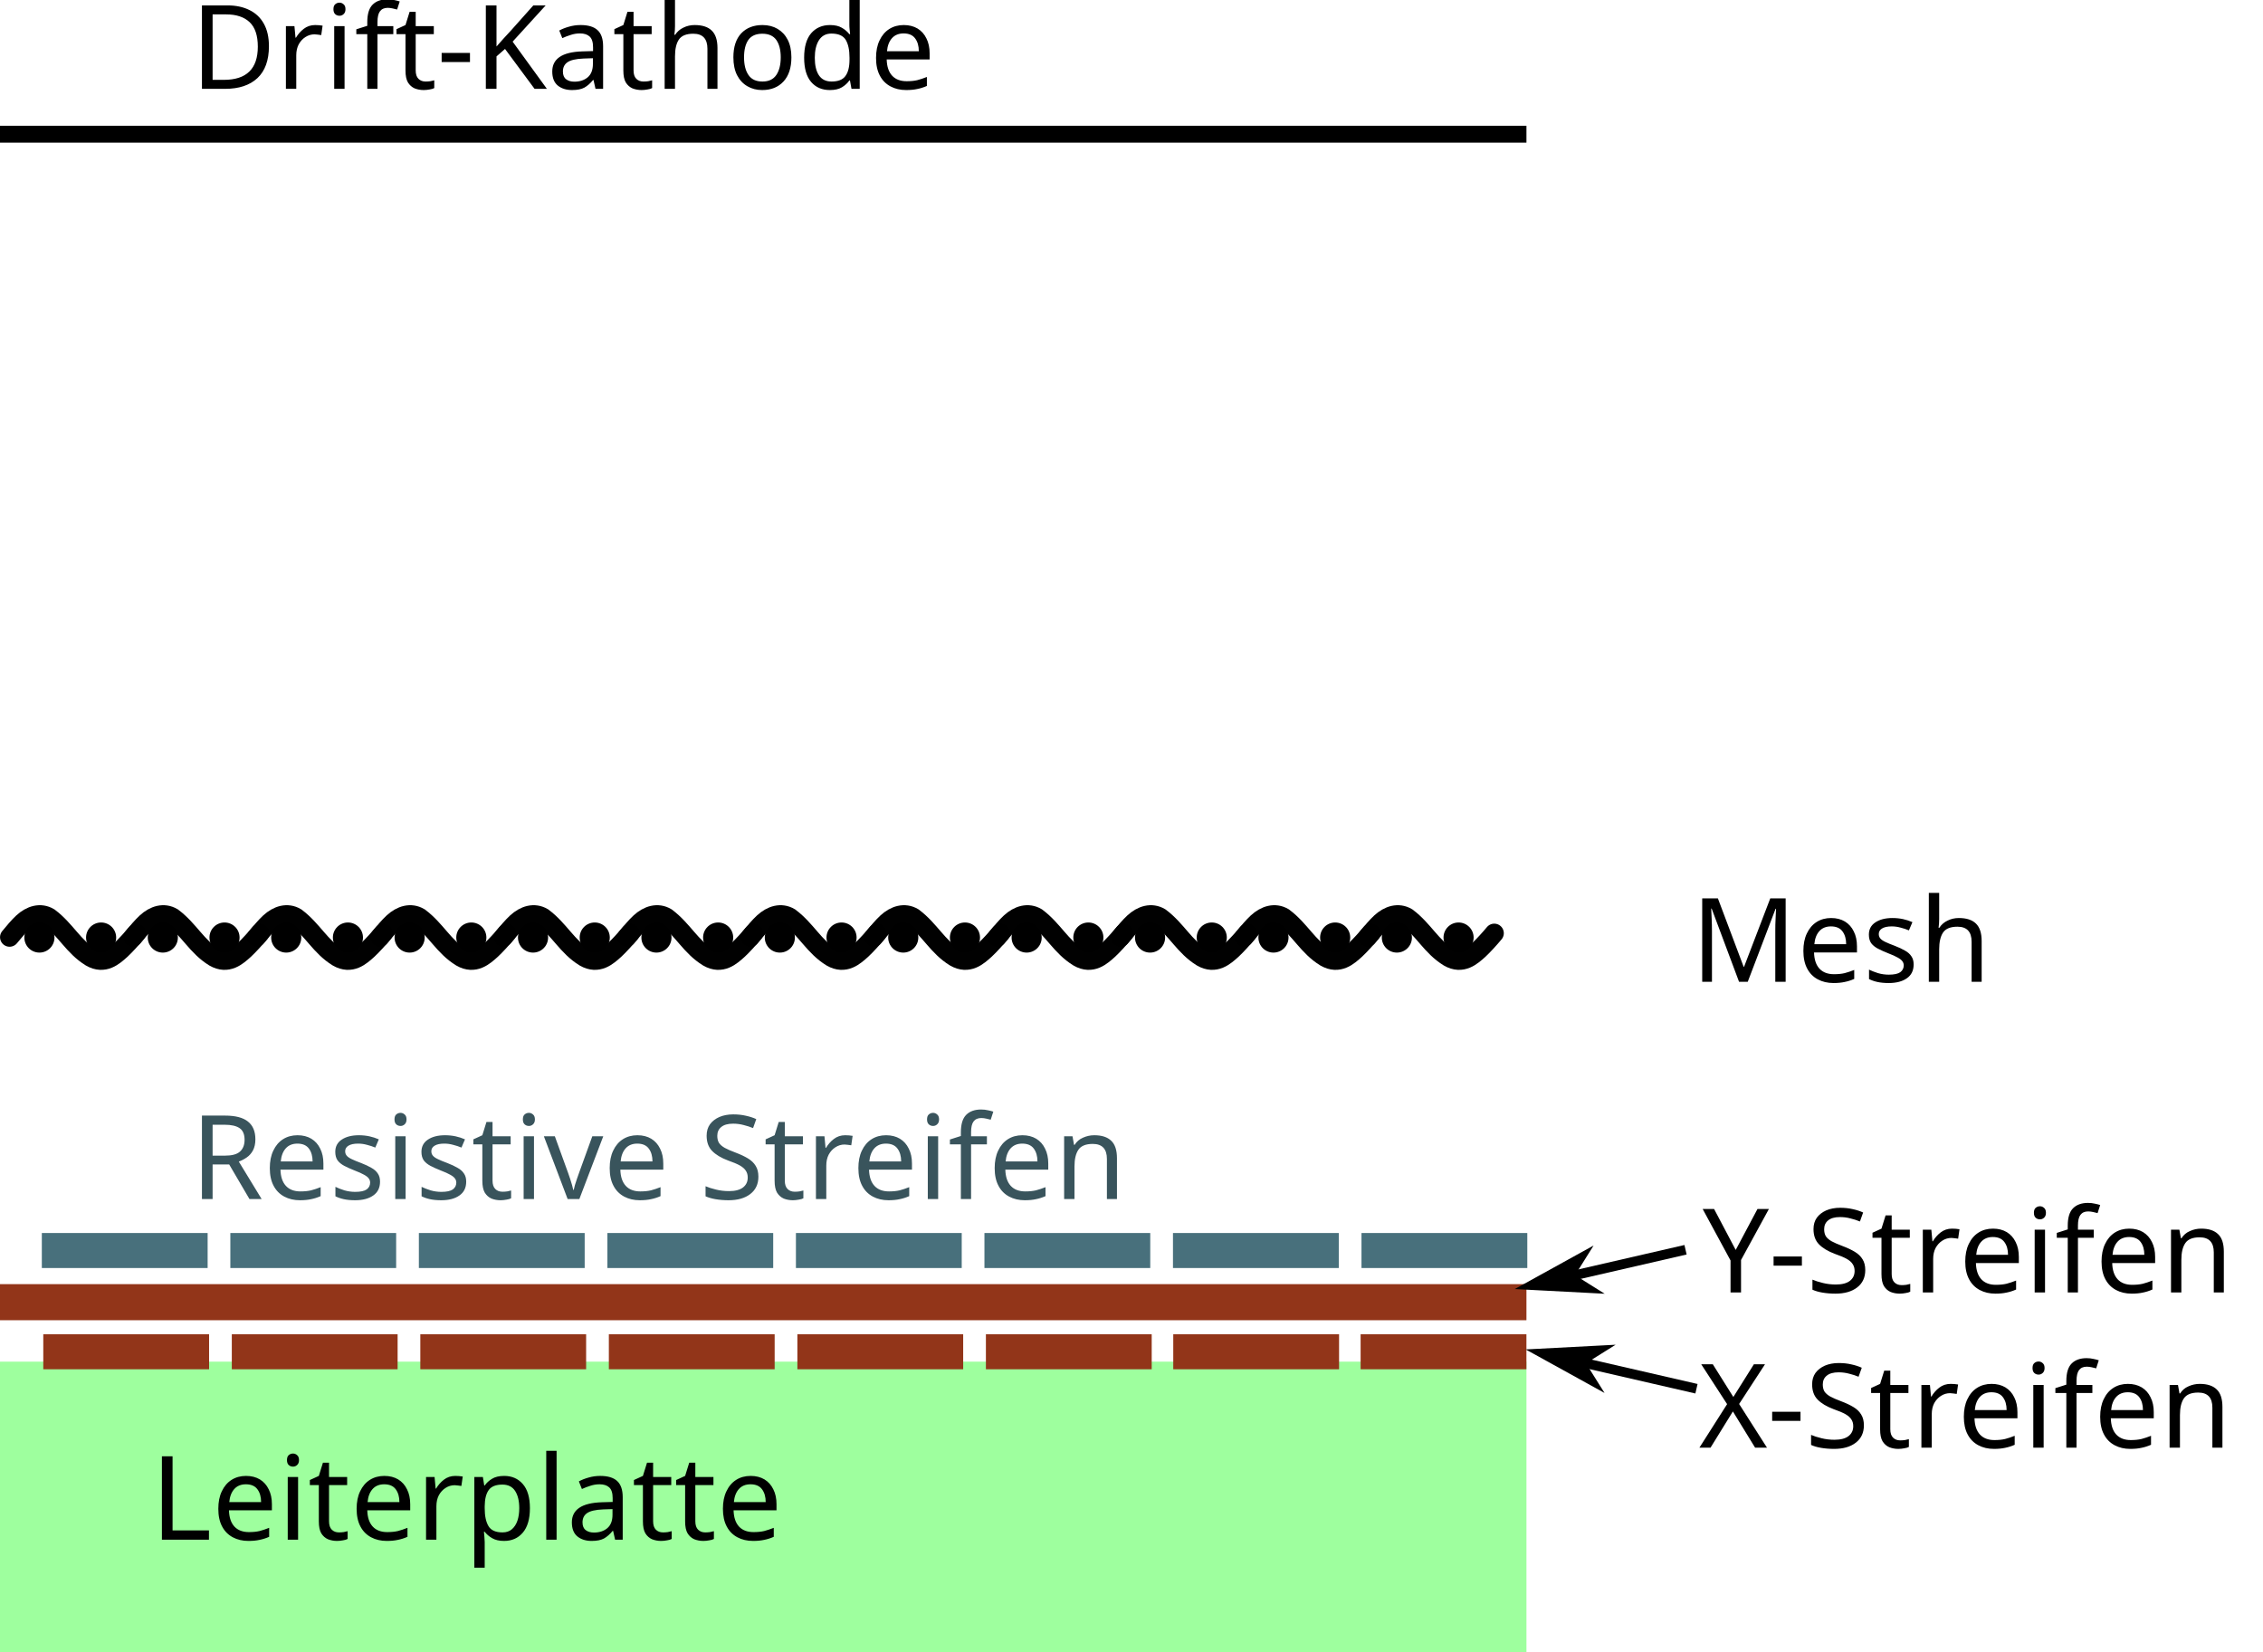
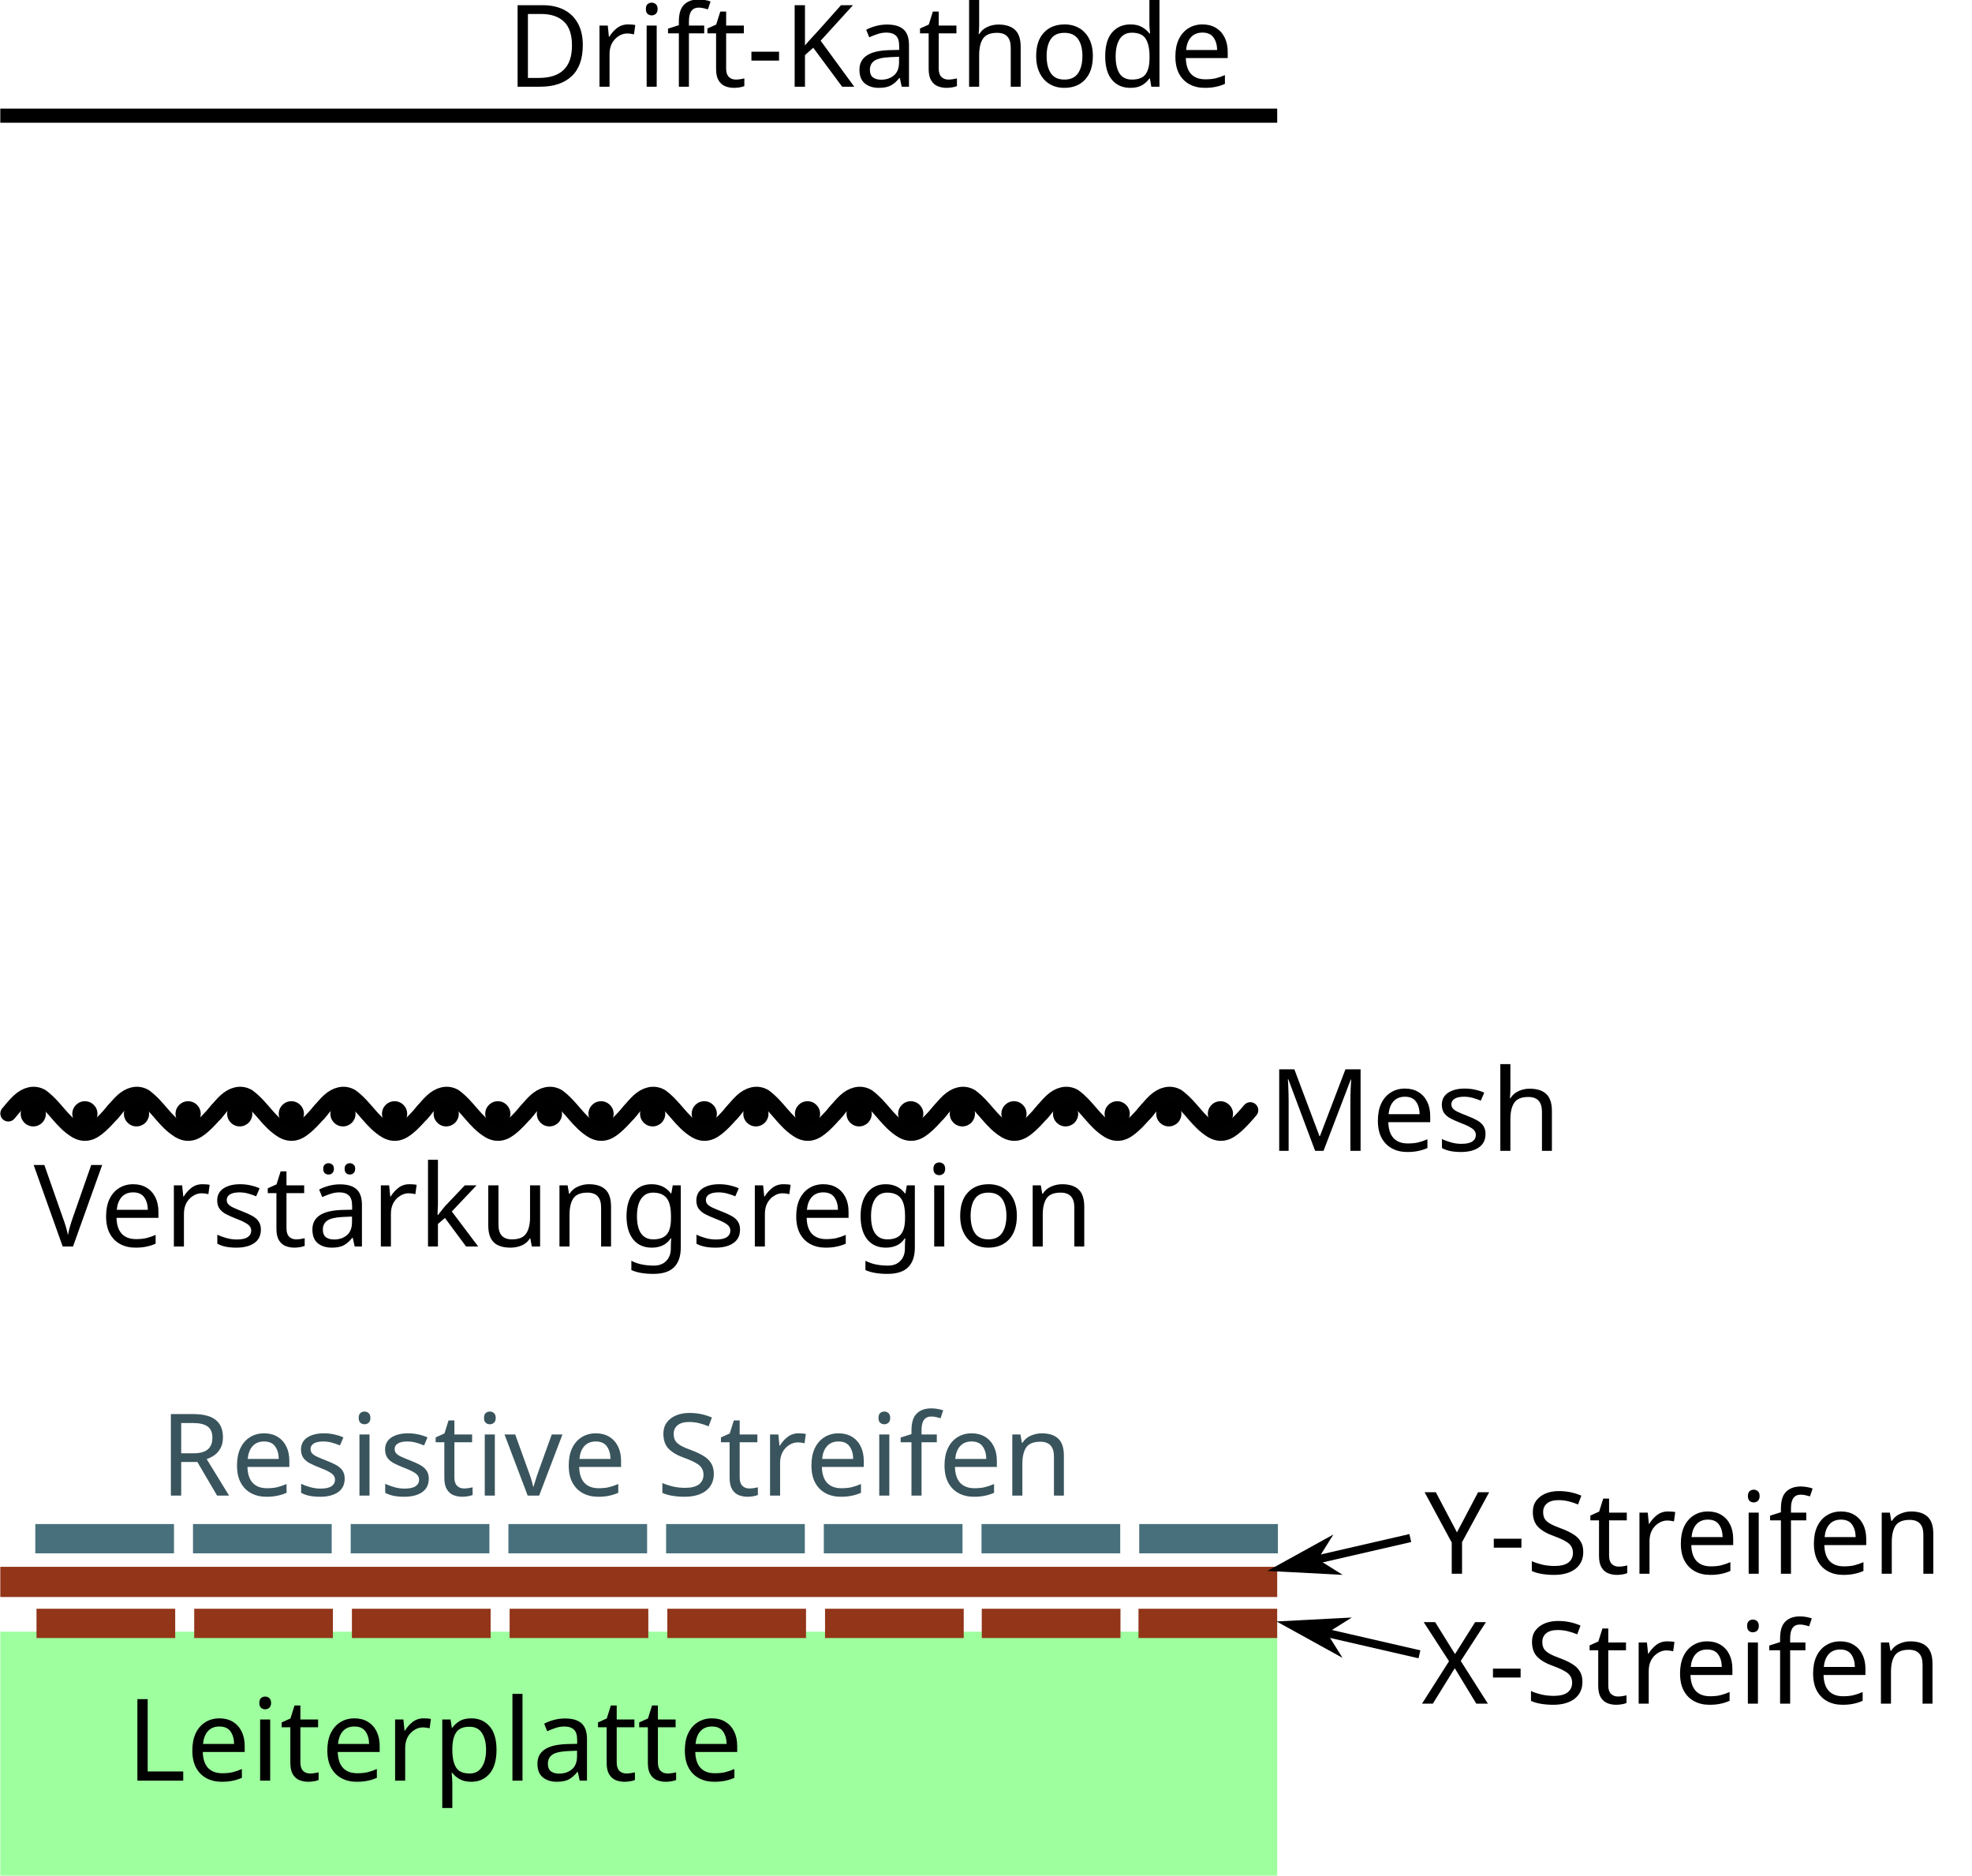
- <svg xmlns="http://www.w3.org/2000/svg" id="svg2" version="1.1" width="232.258" height="169.543">
+ <svg xmlns="http://www.w3.org/2000/svg" id="svg2" version="1.1" width="241.944" height="230.094">
  <defs id="defs6">
    <marker orient="auto" refY="0" refX="0" id="Arrow1Mend" style="overflow:visible">
      <path id="path14358" d="M 0,0 5,-5 -12.5,0 5,5 0,0 z" style="fill-rule:evenodd;stroke:#000000;stroke-width:1pt" transform="matrix(-0.4,0,0,-0.4,-4,0)" />
    </marker>
    <marker orient="auto" refY="0" refX="0" id="Arrow1Mend-2" style="overflow:visible">
      <path id="path14358-3" d="M 0,0 5,-5 -12.5,0 5,5 0,0 z" style="fill-rule:evenodd;stroke:#000000;stroke-width:1pt" transform="matrix(-0.4,0,0,-0.4,-4,0)" />
    </marker>
  </defs>
-   <rect style="fill:#9eff9e;fill-opacity:1;stroke:none;stroke-opacity:0.996" id="rect14274" width="156.663" height="29.929" x="0" y="139.75" />
-   <g id="g4042" transform="matrix(0.5294027,0,0,0.5294027,-238.2724,-90.08457)">
+   <rect style="fill:#9eff9e;fill-opacity:1;stroke:none" id="rect14274" width="156.663" height="29.929" x="0.037" y="200.165" />
+   <g id="g4042" transform="matrix(0.5294027,0,0,0.5294027,-238.2353,-49.66989)">
    <path style="fill:#000000;fill-opacity:1;stroke:none" id="use3914" d="m 29.255,353.869 c 0,1.436 -1.164,2.6 -2.6,2.6 -1.436,0 -2.6,-1.164 -2.6,-2.6 0,-1.436 1.164,-2.6 2.6,-2.6 1.436,0 2.6,1.164 2.6,2.6 z" transform="matrix(1.122397,0,0,1.122397,427.8014,-45.26294)" />
    <path style="fill:#000000;fill-opacity:1;stroke:none" id="use3916" d="m 29.255,353.869 c 0,1.436 -1.164,2.6 -2.6,2.6 -1.436,0 -2.6,-1.164 -2.6,-2.6 0,-1.436 1.164,-2.6 2.6,-2.6 1.436,0 2.6,1.164 2.6,2.6 z" transform="matrix(1.122397,0,0,1.122397,439.7634,-45.26294)" />
    <path style="fill:#000000;fill-opacity:1;stroke:none" id="use3918" d="m 29.255,353.869 c 0,1.436 -1.164,2.6 -2.6,2.6 -1.436,0 -2.6,-1.164 -2.6,-2.6 0,-1.436 1.164,-2.6 2.6,-2.6 1.436,0 2.6,1.164 2.6,2.6 z" transform="matrix(1.122397,0,0,1.122397,451.7254,-45.26294)" />
    <path style="fill:#000000;fill-opacity:1;stroke:none" id="use3920" d="m 29.255,353.869 c 0,1.436 -1.164,2.6 -2.6,2.6 -1.436,0 -2.6,-1.164 -2.6,-2.6 0,-1.436 1.164,-2.6 2.6,-2.6 1.436,0 2.6,1.164 2.6,2.6 z" transform="matrix(1.122397,0,0,1.122397,463.6873,-45.26294)" />
    <path style="fill:#000000;fill-opacity:1;stroke:none" id="use3922" d="m 29.255,353.869 c 0,1.436 -1.164,2.6 -2.6,2.6 -1.436,0 -2.6,-1.164 -2.6,-2.6 0,-1.436 1.164,-2.6 2.6,-2.6 1.436,0 2.6,1.164 2.6,2.6 z" transform="matrix(1.122397,0,0,1.122397,475.6493,-45.26294)" />
    <path style="fill:#000000;fill-opacity:1;stroke:none" id="use3924" d="m 29.255,353.869 c 0,1.436 -1.164,2.6 -2.6,2.6 -1.436,0 -2.6,-1.164 -2.6,-2.6 0,-1.436 1.164,-2.6 2.6,-2.6 1.436,0 2.6,1.164 2.6,2.6 z" transform="matrix(1.122397,0,0,1.122397,487.6112,-45.26294)" />
    <path style="fill:#000000;fill-opacity:1;stroke:none" id="use3926" d="m 29.255,353.869 c 0,1.436 -1.164,2.6 -2.6,2.6 -1.436,0 -2.6,-1.164 -2.6,-2.6 0,-1.436 1.164,-2.6 2.6,-2.6 1.436,0 2.6,1.164 2.6,2.6 z" transform="matrix(1.122397,0,0,1.122397,499.5732,-45.26294)" />
    <path style="fill:#000000;fill-opacity:1;stroke:none" id="use3928" d="m 29.255,353.869 c 0,1.436 -1.164,2.6 -2.6,2.6 -1.436,0 -2.6,-1.164 -2.6,-2.6 0,-1.436 1.164,-2.6 2.6,-2.6 1.436,0 2.6,1.164 2.6,2.6 z" transform="matrix(1.122397,0,0,1.122397,511.5351,-45.26294)" />
    <path style="fill:#000000;fill-opacity:1;stroke:none" id="use3930" d="m 29.255,353.869 c 0,1.436 -1.164,2.6 -2.6,2.6 -1.436,0 -2.6,-1.164 -2.6,-2.6 0,-1.436 1.164,-2.6 2.6,-2.6 1.436,0 2.6,1.164 2.6,2.6 z" transform="matrix(1.122397,0,0,1.122397,523.4971,-45.26294)" />
    <path style="fill:#000000;fill-opacity:1;stroke:none" id="use3932" d="m 29.255,353.869 c 0,1.436 -1.164,2.6 -2.6,2.6 -1.436,0 -2.6,-1.164 -2.6,-2.6 0,-1.436 1.164,-2.6 2.6,-2.6 1.436,0 2.6,1.164 2.6,2.6 z" transform="matrix(1.122397,0,0,1.122397,535.4591,-45.26294)" />
    <path style="fill:#000000;fill-opacity:1;stroke:none" id="use3934" d="m 29.255,353.869 c 0,1.436 -1.164,2.6 -2.6,2.6 -1.436,0 -2.6,-1.164 -2.6,-2.6 0,-1.436 1.164,-2.6 2.6,-2.6 1.436,0 2.6,1.164 2.6,2.6 z" transform="matrix(1.122397,0,0,1.122397,547.421,-45.26294)" />
    <path style="fill:#000000;fill-opacity:1;stroke:none" id="use3936" d="m 29.255,353.869 c 0,1.436 -1.164,2.6 -2.6,2.6 -1.436,0 -2.6,-1.164 -2.6,-2.6 0,-1.436 1.164,-2.6 2.6,-2.6 1.436,0 2.6,1.164 2.6,2.6 z" transform="matrix(1.122397,0,0,1.122397,559.383,-45.26294)" />
    <path style="fill:#000000;fill-opacity:1;stroke:none" id="use3938" d="m 29.255,353.869 c 0,1.436 -1.164,2.6 -2.6,2.6 -1.436,0 -2.6,-1.164 -2.6,-2.6 0,-1.436 1.164,-2.6 2.6,-2.6 1.436,0 2.6,1.164 2.6,2.6 z" transform="matrix(1.122397,0,0,1.122397,571.3449,-45.26294)" />
    <path style="fill:#000000;fill-opacity:1;stroke:none" id="use3940" d="m 29.255,353.869 c 0,1.436 -1.164,2.6 -2.6,2.6 -1.436,0 -2.6,-1.164 -2.6,-2.6 0,-1.436 1.164,-2.6 2.6,-2.6 1.436,0 2.6,1.164 2.6,2.6 z" transform="matrix(1.122397,0,0,1.122397,583.3069,-45.26294)" />
    <path style="fill:#000000;fill-opacity:1;stroke:none" id="use3942" d="m 29.255,353.869 c 0,1.436 -1.164,2.6 -2.6,2.6 -1.436,0 -2.6,-1.164 -2.6,-2.6 0,-1.436 1.164,-2.6 2.6,-2.6 1.436,0 2.6,1.164 2.6,2.6 z" transform="matrix(1.122397,0,0,1.122397,595.2688,-45.26294)" />
    <path style="fill:#000000;fill-opacity:1;stroke:none" id="use3944" d="m 29.255,353.869 c 0,1.436 -1.164,2.6 -2.6,2.6 -1.436,0 -2.6,-1.164 -2.6,-2.6 0,-1.436 1.164,-2.6 2.6,-2.6 1.436,0 2.6,1.164 2.6,2.6 z" transform="matrix(1.122397,0,0,1.122397,607.2308,-45.26294)" />
    <path style="fill:#000000;fill-opacity:1;stroke:none" id="use3946" d="m 29.255,353.869 c 0,1.436 -1.164,2.6 -2.6,2.6 -1.436,0 -2.6,-1.164 -2.6,-2.6 0,-1.436 1.164,-2.6 2.6,-2.6 1.436,0 2.6,1.164 2.6,2.6 z" transform="matrix(1.122397,0,0,1.122397,619.1928,-45.26294)" />
    <path style="fill:#000000;fill-opacity:1;stroke:none" id="use3948" d="m 29.255,353.869 c 0,1.436 -1.164,2.6 -2.6,2.6 -1.436,0 -2.6,-1.164 -2.6,-2.6 0,-1.436 1.164,-2.6 2.6,-2.6 1.436,0 2.6,1.164 2.6,2.6 z" transform="matrix(1.122397,0,0,1.122397,631.1547,-45.26294)" />
    <path style="fill:#000000;fill-opacity:1;stroke:none" id="use3950" d="m 29.255,353.869 c 0,1.436 -1.164,2.6 -2.6,2.6 -1.436,0 -2.6,-1.164 -2.6,-2.6 0,-1.436 1.164,-2.6 2.6,-2.6 1.436,0 2.6,1.164 2.6,2.6 z" transform="matrix(1.122397,0,0,1.122397,643.1167,-45.26294)" />
    <path style="fill:#000000;fill-opacity:1;stroke:none" id="use3952" d="m 29.255,353.869 c 0,1.436 -1.164,2.6 -2.6,2.6 -1.436,0 -2.6,-1.164 -2.6,-2.6 0,-1.436 1.164,-2.6 2.6,-2.6 1.436,0 2.6,1.164 2.6,2.6 z" transform="matrix(1.122397,0,0,1.122397,655.0786,-45.26294)" />
    <path style="fill:#000000;fill-opacity:1;stroke:none" id="use3954" d="m 29.255,353.869 c 0,1.436 -1.164,2.6 -2.6,2.6 -1.436,0 -2.6,-1.164 -2.6,-2.6 0,-1.436 1.164,-2.6 2.6,-2.6 1.436,0 2.6,1.164 2.6,2.6 z" transform="matrix(1.122397,0,0,1.122397,667.0406,-45.26294)" />
    <path style="fill:#000000;fill-opacity:1;stroke:none" id="use3956" d="m 29.255,353.869 c 0,1.436 -1.164,2.6 -2.6,2.6 -1.436,0 -2.6,-1.164 -2.6,-2.6 0,-1.436 1.164,-2.6 2.6,-2.6 1.436,0 2.6,1.164 2.6,2.6 z" transform="matrix(1.122397,0,0,1.122397,679.0026,-45.26294)" />
    <path style="fill:#000000;fill-opacity:1;stroke:none" id="use3958" d="m 29.255,353.869 c 0,1.436 -1.164,2.6 -2.6,2.6 -1.436,0 -2.6,-1.164 -2.6,-2.6 0,-1.436 1.164,-2.6 2.6,-2.6 1.436,0 2.6,1.164 2.6,2.6 z" transform="matrix(1.122397,0,0,1.122397,690.9645,-45.26294)" />
    <path style="fill:#000000;fill-opacity:1;stroke:none" id="use3960" d="m 29.255,353.869 c 0,1.436 -1.164,2.6 -2.6,2.6 -1.436,0 -2.6,-1.164 -2.6,-2.6 0,-1.436 1.164,-2.6 2.6,-2.6 1.436,0 2.6,1.164 2.6,2.6 z" transform="matrix(1.122397,0,0,1.122397,702.9265,-45.26294)" />
  </g>
  <path style="fill:#000000;fill-opacity:1;stroke:none" d="" title="sin(x);" id="path7908" />
-   <path style="fill:none;stroke:#000000;stroke-width:1.959;stroke-linecap:round;stroke-miterlimit:4;stroke-opacity:0.996;stroke-dasharray:none" d="m 0.983,96.186 c 0.451,-0.547 0.902,-1.092 1.353,-1.511 0.817,-0.755 1.811,-1.055 2.707,-0.525 1.712,1.286 2.486,3.005 4.267,4.096 1.393,0.807 2.386,-0.118 3.12,-0.78 0.451,-0.419 1.11,-1.144 1.561,-1.69" title="sin(x)" id="use13749" />
-   <path style="fill:none;stroke:#000000;stroke-width:1.959;stroke-linecap:round;stroke-miterlimit:4;stroke-opacity:0.996;stroke-dasharray:none" d="m 13.653,96.186 c 0.451,-0.547 0.902,-1.092 1.353,-1.511 0.817,-0.755 1.811,-1.055 2.707,-0.525 1.712,1.286 2.486,3.005 4.267,4.096 1.393,0.807 2.386,-0.118 3.12,-0.78 0.451,-0.419 1.11,-1.144 1.561,-1.69" title="sin(x)" id="use13751" />
-   <path style="fill:none;stroke:#000000;stroke-width:1.959;stroke-linecap:round;stroke-miterlimit:4;stroke-opacity:0.996;stroke-dasharray:none" d="m 26.323,96.186 c 0.451,-0.547 0.902,-1.092 1.353,-1.511 0.817,-0.755 1.811,-1.055 2.707,-0.525 1.712,1.286 2.486,3.005 4.267,4.096 1.393,0.807 2.386,-0.118 3.12,-0.78 0.451,-0.419 1.11,-1.144 1.561,-1.69" title="sin(x)" id="use13753" />
-   <path style="fill:none;stroke:#000000;stroke-width:1.959;stroke-linecap:round;stroke-miterlimit:4;stroke-opacity:0.996;stroke-dasharray:none" d="m 38.993,96.186 c 0.451,-0.547 0.902,-1.092 1.353,-1.511 0.817,-0.755 1.811,-1.055 2.707,-0.525 1.712,1.286 2.486,3.005 4.267,4.096 1.393,0.807 2.386,-0.118 3.12,-0.78 0.451,-0.419 1.11,-1.144 1.561,-1.69" title="sin(x)" id="use13755" />
-   <path style="fill:none;stroke:#000000;stroke-width:1.959;stroke-linecap:round;stroke-miterlimit:4;stroke-opacity:0.996;stroke-dasharray:none" d="m 51.663,96.186 c 0.451,-0.547 0.902,-1.092 1.353,-1.511 0.817,-0.755 1.811,-1.055 2.707,-0.525 1.712,1.286 2.486,3.005 4.267,4.096 1.393,0.807 2.386,-0.118 3.12,-0.78 0.451,-0.419 1.11,-1.144 1.561,-1.69" title="sin(x)" id="use13757" />
-   <path style="fill:none;stroke:#000000;stroke-width:1.959;stroke-linecap:round;stroke-miterlimit:4;stroke-opacity:0.996;stroke-dasharray:none" d="m 64.333,96.186 c 0.451,-0.547 0.902,-1.092 1.353,-1.511 0.817,-0.755 1.811,-1.055 2.707,-0.525 1.712,1.286 2.486,3.005 4.267,4.096 1.393,0.807 2.386,-0.118 3.12,-0.78 0.451,-0.419 1.11,-1.144 1.561,-1.69" title="sin(x)" id="use13759" />
-   <path style="fill:none;stroke:#000000;stroke-width:1.959;stroke-linecap:round;stroke-miterlimit:4;stroke-opacity:0.996;stroke-dasharray:none" d="m 77.003,96.186 c 0.451,-0.547 0.902,-1.092 1.353,-1.511 0.817,-0.755 1.811,-1.055 2.707,-0.525 1.712,1.286 2.486,3.005 4.267,4.096 1.393,0.807 2.386,-0.118 3.12,-0.78 0.451,-0.419 1.11,-1.144 1.561,-1.69" title="sin(x)" id="use13761" />
-   <path style="fill:none;stroke:#000000;stroke-width:1.959;stroke-linecap:round;stroke-miterlimit:4;stroke-opacity:0.996;stroke-dasharray:none" d="m 89.673,96.186 c 0.451,-0.547 0.902,-1.092 1.353,-1.511 0.817,-0.755 1.811,-1.055 2.707,-0.525 1.712,1.286 2.486,3.005 4.267,4.096 1.393,0.807 2.386,-0.118 3.12,-0.78 0.451,-0.419 1.11,-1.144 1.561,-1.69" title="sin(x)" id="use13763" />
-   <path style="fill:none;stroke:#000000;stroke-width:1.959;stroke-linecap:round;stroke-miterlimit:4;stroke-opacity:0.996;stroke-dasharray:none" d="m 102.343,96.186 c 0.451,-0.547 0.902,-1.092 1.353,-1.511 0.817,-0.755 1.811,-1.055 2.707,-0.525 1.712,1.286 2.486,3.005 4.267,4.096 1.393,0.807 2.386,-0.118 3.12,-0.78 0.451,-0.419 1.11,-1.144 1.561,-1.69" title="sin(x)" id="use13765" />
-   <path style="fill:none;stroke:#000000;stroke-width:1.959;stroke-linecap:round;stroke-miterlimit:4;stroke-opacity:0.996;stroke-dasharray:none" d="m 115.013,96.186 c 0.451,-0.547 0.902,-1.092 1.353,-1.511 0.817,-0.755 1.811,-1.055 2.707,-0.525 1.712,1.286 2.486,3.005 4.267,4.096 1.393,0.807 2.386,-0.118 3.12,-0.78 0.451,-0.419 1.11,-1.144 1.561,-1.69" title="sin(x)" id="use13767" />
-   <path style="fill:none;stroke:#000000;stroke-width:1.959;stroke-linecap:round;stroke-miterlimit:4;stroke-opacity:0.996;stroke-dasharray:none" d="m 127.683,96.186 c 0.451,-0.547 0.902,-1.092 1.353,-1.511 0.817,-0.755 1.811,-1.055 2.707,-0.525 1.712,1.286 2.486,3.005 4.267,4.096 1.393,0.807 2.386,-0.118 3.12,-0.78 0.451,-0.419 1.11,-1.144 1.561,-1.69" title="sin(x)" id="use13769" />
-   <path style="fill:none;stroke:#000000;stroke-width:1.959;stroke-linecap:round;stroke-miterlimit:4;stroke-opacity:0.996;stroke-dasharray:none" d="m 140.353,96.186 c 0.451,-0.547 0.902,-1.092 1.353,-1.511 0.817,-0.755 1.811,-1.055 2.707,-0.525 1.712,1.286 2.486,3.005 4.267,4.096 1.393,0.807 2.386,-0.118 3.12,-0.78 0.451,-0.419 1.11,-1.144 1.561,-1.69" title="sin(x)" id="use13771" />
-   <text xml:space="preserve" style="font-size:12px;font-style:normal;font-variant:normal;font-weight:normal;font-stretch:normal;text-align:start;line-height:125%;letter-spacing:0px;word-spacing:0px;writing-mode:lr-tb;text-anchor:start;fill:#000000;fill-opacity:1;stroke:none;font-family:Sans;-inkscape-font-specification:Sans" x="9.661" y="98.117" id="text13833">
-     <tspan id="tspan13835" x="9.661" y="98.117" />
+   <path style="fill:none;stroke:#000000;stroke-width:1.959;stroke-linecap:round;stroke-miterlimit:4;stroke-opacity:0.996;stroke-dasharray:none" d="m 1.02,136.601 c 0.451,-0.547 0.902,-1.092 1.353,-1.511 0.817,-0.755 1.811,-1.055 2.707,-0.525 1.712,1.286 2.486,3.005 4.267,4.096 1.393,0.807 2.386,-0.118 3.12,-0.78 0.451,-0.419 1.11,-1.144 1.561,-1.69" title="sin(x)" id="use13749" />
+   <path style="fill:none;stroke:#000000;stroke-width:1.959;stroke-linecap:round;stroke-miterlimit:4;stroke-opacity:0.996;stroke-dasharray:none" d="m 13.69,136.601 c 0.451,-0.547 0.902,-1.092 1.353,-1.511 0.817,-0.755 1.811,-1.055 2.707,-0.525 1.712,1.286 2.486,3.005 4.267,4.096 1.393,0.807 2.386,-0.118 3.12,-0.78 0.451,-0.419 1.11,-1.144 1.561,-1.69" title="sin(x)" id="use13751" />
+   <path style="fill:none;stroke:#000000;stroke-width:1.959;stroke-linecap:round;stroke-miterlimit:4;stroke-opacity:0.996;stroke-dasharray:none" d="m 26.36,136.601 c 0.451,-0.547 0.902,-1.092 1.353,-1.511 0.817,-0.755 1.811,-1.055 2.707,-0.525 1.712,1.286 2.486,3.005 4.267,4.096 1.393,0.807 2.386,-0.118 3.12,-0.78 0.451,-0.419 1.11,-1.144 1.561,-1.69" title="sin(x)" id="use13753" />
+   <path style="fill:none;stroke:#000000;stroke-width:1.959;stroke-linecap:round;stroke-miterlimit:4;stroke-opacity:0.996;stroke-dasharray:none" d="m 39.03,136.601 c 0.451,-0.547 0.902,-1.092 1.353,-1.511 0.817,-0.755 1.811,-1.055 2.707,-0.525 1.712,1.286 2.486,3.005 4.267,4.096 1.393,0.807 2.386,-0.118 3.12,-0.78 0.451,-0.419 1.11,-1.144 1.561,-1.69" title="sin(x)" id="use13755" />
+   <path style="fill:none;stroke:#000000;stroke-width:1.959;stroke-linecap:round;stroke-miterlimit:4;stroke-opacity:0.996;stroke-dasharray:none" d="m 51.7,136.601 c 0.451,-0.547 0.902,-1.092 1.353,-1.511 0.817,-0.755 1.811,-1.055 2.707,-0.525 1.712,1.286 2.486,3.005 4.267,4.096 1.393,0.807 2.386,-0.118 3.12,-0.78 0.451,-0.419 1.11,-1.144 1.561,-1.69" title="sin(x)" id="use13757" />
+   <path style="fill:none;stroke:#000000;stroke-width:1.959;stroke-linecap:round;stroke-miterlimit:4;stroke-opacity:0.996;stroke-dasharray:none" d="m 64.37,136.601 c 0.451,-0.547 0.902,-1.092 1.353,-1.511 0.817,-0.755 1.811,-1.055 2.707,-0.525 1.712,1.286 2.486,3.005 4.267,4.096 1.393,0.807 2.386,-0.118 3.12,-0.78 0.451,-0.419 1.11,-1.144 1.561,-1.69" title="sin(x)" id="use13759" />
+   <path style="fill:none;stroke:#000000;stroke-width:1.959;stroke-linecap:round;stroke-miterlimit:4;stroke-opacity:0.996;stroke-dasharray:none" d="m 77.04,136.601 c 0.451,-0.547 0.902,-1.092 1.353,-1.511 0.817,-0.755 1.811,-1.055 2.707,-0.525 1.712,1.286 2.486,3.005 4.267,4.096 1.393,0.807 2.386,-0.118 3.12,-0.78 0.451,-0.419 1.11,-1.144 1.561,-1.69" title="sin(x)" id="use13761" />
+   <path style="fill:none;stroke:#000000;stroke-width:1.959;stroke-linecap:round;stroke-miterlimit:4;stroke-opacity:0.996;stroke-dasharray:none" d="m 89.71,136.601 c 0.451,-0.547 0.902,-1.092 1.353,-1.511 0.817,-0.755 1.811,-1.055 2.707,-0.525 1.712,1.286 2.486,3.005 4.267,4.096 1.393,0.807 2.386,-0.118 3.12,-0.78 0.451,-0.419 1.11,-1.144 1.561,-1.69" title="sin(x)" id="use13763" />
+   <path style="fill:none;stroke:#000000;stroke-width:1.959;stroke-linecap:round;stroke-miterlimit:4;stroke-opacity:0.996;stroke-dasharray:none" d="m 102.38,136.601 c 0.451,-0.547 0.902,-1.092 1.353,-1.511 0.817,-0.755 1.811,-1.055 2.707,-0.525 1.712,1.286 2.486,3.005 4.267,4.096 1.393,0.807 2.386,-0.118 3.12,-0.78 0.451,-0.419 1.11,-1.144 1.561,-1.69" title="sin(x)" id="use13765" />
+   <path style="fill:none;stroke:#000000;stroke-width:1.959;stroke-linecap:round;stroke-miterlimit:4;stroke-opacity:0.996;stroke-dasharray:none" d="m 115.05,136.601 c 0.451,-0.547 0.902,-1.092 1.353,-1.511 0.817,-0.755 1.811,-1.055 2.707,-0.525 1.712,1.286 2.486,3.005 4.267,4.096 1.393,0.807 2.386,-0.118 3.12,-0.78 0.451,-0.419 1.11,-1.144 1.561,-1.69" title="sin(x)" id="use13767" />
+   <path style="fill:none;stroke:#000000;stroke-width:1.959;stroke-linecap:round;stroke-miterlimit:4;stroke-opacity:0.996;stroke-dasharray:none" d="m 127.72,136.601 c 0.451,-0.547 0.902,-1.092 1.353,-1.511 0.817,-0.755 1.811,-1.055 2.707,-0.525 1.712,1.286 2.486,3.005 4.267,4.096 1.393,0.807 2.386,-0.118 3.12,-0.78 0.451,-0.419 1.11,-1.144 1.561,-1.69" title="sin(x)" id="use13769" />
+   <path style="fill:none;stroke:#000000;stroke-width:1.959;stroke-linecap:round;stroke-miterlimit:4;stroke-opacity:0.996;stroke-dasharray:none" d="m 140.39,136.601 c 0.451,-0.547 0.902,-1.092 1.353,-1.511 0.817,-0.755 1.811,-1.055 2.707,-0.525 1.712,1.286 2.486,3.005 4.267,4.096 1.393,0.807 2.386,-0.118 3.12,-0.78 0.451,-0.419 1.11,-1.144 1.561,-1.69" title="sin(x)" id="use13771" />
+   <text xml:space="preserve" style="font-size:14px;font-style:normal;font-variant:normal;font-weight:normal;font-stretch:normal;text-align:center;line-height:125%;letter-spacing:0px;word-spacing:0px;writing-mode:lr-tb;text-anchor:middle;fill:#000000;fill-opacity:1;stroke:none;font-family:Sans;-inkscape-font-specification:Sans" x="9.698" y="158.532" id="text13833">
+     <tspan id="tspan13835" x="9.698" y="158.532" />
  </text>
-   <text xml:space="preserve" style="font-size:12px;font-style:normal;font-variant:normal;font-weight:normal;font-stretch:normal;text-align:start;line-height:125%;letter-spacing:0px;word-spacing:0px;writing-mode:lr-tb;text-anchor:start;fill:#000000;fill-opacity:1;stroke:none;font-family:Sans;-inkscape-font-specification:Sans" x="173.547" y="100.766" id="text13837">
-     <tspan id="tspan13839" x="173.547" y="100.766">Mesh</tspan>
+   <text xml:space="preserve" style="font-size:14px;font-style:normal;font-variant:normal;font-weight:normal;font-stretch:normal;text-align:start;line-height:125%;letter-spacing:0px;word-spacing:0px;writing-mode:lr-tb;text-anchor:start;fill:#000000;fill-opacity:1;stroke:none;font-family:Sans;-inkscape-font-specification:Sans" x="155.585" y="141.181" id="text13837">
+     <tspan id="tspan13839" x="155.585" y="141.181">Mesh</tspan>
  </text>
-   <rect y="126.547" x="4.293" height="3.593" width="17.017" id="use14069" style="fill:#48707c;fill-opacity:1;stroke:none" />
-   <rect y="126.547" x="23.641" height="3.593" width="17.017" id="use14071" style="fill:#48707c;fill-opacity:1;stroke:none" />
-   <rect y="126.547" x="42.99" height="3.593" width="17.017" id="use14073" style="fill:#48707c;fill-opacity:1;stroke:none" />
-   <rect y="126.547" x="62.339" height="3.593" width="17.017" id="use14075" style="fill:#48707c;fill-opacity:1;stroke:none" />
-   <rect y="126.547" x="81.688" height="3.593" width="17.017" id="use14077" style="fill:#48707c;fill-opacity:1;stroke:none" />
-   <rect y="126.547" x="101.036" height="3.593" width="17.017" id="use14079" style="fill:#48707c;fill-opacity:1;stroke:none" />
-   <rect y="126.547" x="120.385" height="3.593" width="17.017" id="use14081" style="fill:#48707c;fill-opacity:1;stroke:none" />
-   <rect y="126.547" x="139.734" height="3.593" width="17.017" id="use14083" style="fill:#48707c;fill-opacity:1;stroke:none" />
-   <rect y="136.938" x="4.442" height="3.593" width="17.017" id="use14203" style="fill:#923519;fill-opacity:1;stroke:none" />
-   <rect y="136.938" x="23.791" height="3.593" width="17.017" id="use14205" style="fill:#923519;fill-opacity:1;stroke:none" />
-   <rect y="136.938" x="43.139" height="3.593" width="17.017" id="use14207" style="fill:#923519;fill-opacity:1;stroke:none" />
-   <rect y="136.938" x="62.488" height="3.593" width="17.017" id="use14209" style="fill:#923519;fill-opacity:1;stroke:none" />
-   <rect y="136.938" x="81.837" height="3.593" width="17.017" id="use14211" style="fill:#923519;fill-opacity:1;stroke:none" />
-   <rect y="136.938" x="101.186" height="3.593" width="17.017" id="use14213" style="fill:#923519;fill-opacity:1;stroke:none" />
-   <rect y="136.938" x="120.415" height="3.593" width="17.017" id="use14215" style="fill:#923519;fill-opacity:1;stroke:none" />
-   <rect y="136.938" x="139.644" height="3.593" width="17.017" id="use14217" style="fill:#923519;fill-opacity:1;stroke:none" />
-   <rect style="fill:#923519;fill-opacity:1;stroke:none" id="rect13841-3-1" width="156.663" height="3.704" x="0" y="131.794" />
-   <path style="fill:none;stroke:#000000;stroke-width:1.734px;stroke-linecap:butt;stroke-linejoin:miter;stroke-opacity:1" d="m 0,13.774 156.663,0" id="path14278" />
-   <text xml:space="preserve" style="font-size:12px;font-style:normal;font-variant:normal;font-weight:normal;font-stretch:normal;text-align:start;line-height:125%;letter-spacing:0px;word-spacing:0px;writing-mode:lr-tb;text-anchor:start;fill:#000000;fill-opacity:1;stroke:none;font-family:Sans;-inkscape-font-specification:Sans" x="-223.891" y="45.607" id="text14280">
-     <tspan x="-223.891" y="45.607" id="tspan14288" />
+   <rect y="186.961" x="4.33" height="3.593" width="17.017" id="use14069" style="fill:#48707c;fill-opacity:1;stroke:none" />
+   <rect y="186.961" x="23.679" height="3.593" width="17.017" id="use14071" style="fill:#48707c;fill-opacity:1;stroke:none" />
+   <rect y="186.961" x="43.027" height="3.593" width="17.017" id="use14073" style="fill:#48707c;fill-opacity:1;stroke:none" />
+   <rect y="186.961" x="62.376" height="3.593" width="17.017" id="use14075" style="fill:#48707c;fill-opacity:1;stroke:none" />
+   <rect y="186.961" x="81.725" height="3.593" width="17.017" id="use14077" style="fill:#48707c;fill-opacity:1;stroke:none" />
+   <rect y="186.961" x="101.073" height="3.593" width="17.017" id="use14079" style="fill:#48707c;fill-opacity:1;stroke:none" />
+   <rect y="186.961" x="120.422" height="3.593" width="17.017" id="use14081" style="fill:#48707c;fill-opacity:1;stroke:none" />
+   <rect y="186.961" x="139.771" height="3.593" width="17.017" id="use14083" style="fill:#48707c;fill-opacity:1;stroke:none" />
+   <rect y="197.352" x="4.479" height="3.593" width="17.017" id="use14203" style="fill:#923519;fill-opacity:1;stroke:none" />
+   <rect y="197.352" x="23.828" height="3.593" width="17.017" id="use14205" style="fill:#923519;fill-opacity:1;stroke:none" />
+   <rect y="197.352" x="43.177" height="3.593" width="17.017" id="use14207" style="fill:#923519;fill-opacity:1;stroke:none" />
+   <rect y="197.352" x="62.525" height="3.593" width="17.017" id="use14209" style="fill:#923519;fill-opacity:1;stroke:none" />
+   <rect y="197.352" x="81.874" height="3.593" width="17.017" id="use14211" style="fill:#923519;fill-opacity:1;stroke:none" />
+   <rect y="197.352" x="101.223" height="3.593" width="17.017" id="use14213" style="fill:#923519;fill-opacity:1;stroke:none" />
+   <rect y="197.352" x="120.452" height="3.593" width="17.017" id="use14215" style="fill:#923519;fill-opacity:1;stroke:none" />
+   <rect y="197.352" x="139.681" height="3.593" width="17.017" id="use14217" style="fill:#923519;fill-opacity:1;stroke:none" />
+   <rect style="fill:#923519;fill-opacity:1;stroke:none" id="rect13841-3-1" width="156.663" height="3.704" x="0.037" y="192.208" />
+   <path style="fill:none;stroke:#000000;stroke-width:1.734px;stroke-linecap:butt;stroke-linejoin:miter;stroke-opacity:1" d="m 0.037,14.189 156.663,0" id="path14278" />
+   <text xml:space="preserve" style="font-size:14px;font-style:normal;font-variant:normal;font-weight:normal;font-stretch:normal;text-align:center;line-height:125%;letter-spacing:0px;word-spacing:0px;writing-mode:lr-tb;text-anchor:middle;fill:#000000;fill-opacity:1;stroke:none;font-family:Sans;-inkscape-font-specification:Sans" x="-223.854" y="106.021" id="text14280">
+     <tspan x="-223.854" y="106.021" id="tspan14288" />
  </text>
-   <text xml:space="preserve" style="font-size:12px;font-style:normal;font-variant:normal;font-weight:normal;font-stretch:normal;text-align:start;line-height:125%;letter-spacing:0px;word-spacing:0px;writing-mode:lr-tb;text-anchor:start;fill:#000000;fill-opacity:1;stroke:none;font-family:Sans;-inkscape-font-specification:Sans" x="19.57" y="9.117" id="text14284">
-     <tspan id="tspan14286" x="19.57" y="9.117">Drift-Kathode</tspan>
+   <text xml:space="preserve" style="font-size:14px;font-style:normal;font-variant:normal;font-weight:normal;font-stretch:normal;text-align:start;line-height:125%;letter-spacing:0px;word-spacing:0px;writing-mode:lr-tb;text-anchor:start;fill:#000000;fill-opacity:1;stroke:none;font-family:Sans;-inkscape-font-specification:Sans" x="62.144" y="10.637" id="text14284">
+     <tspan id="tspan14286" x="62.144" y="10.637">Drift-Kathode</tspan>
  </text>
-   <flowRoot xml:space="preserve" id="flowRoot14294" style="font-size:6.921px;font-style:normal;font-variant:normal;font-weight:normal;font-stretch:normal;text-align:start;line-height:125%;letter-spacing:0px;word-spacing:0px;writing-mode:lr-tb;text-anchor:start;fill:#000000;fill-opacity:1;stroke:none;font-family:Sans;-inkscape-font-specification:Sans" transform="matrix(1.733868,0,0,1.733868,10.23456,-84.35841)">
+   <flowRoot xml:space="preserve" id="flowRoot14294" style="font-size:8.074px;font-style:normal;font-variant:normal;font-weight:normal;font-stretch:normal;text-align:center;line-height:125%;letter-spacing:0px;word-spacing:0px;writing-mode:lr-tb;text-anchor:middle;fill:#000000;fill-opacity:1;stroke:none;font-family:Sans;-inkscape-font-specification:Sans" transform="matrix(1.733868,0,0,1.733868,-6.806938,-91.22298)">
    <flowRegion id="flowRegion14296">
-       <rect id="rect14298" width="86.719" height="41.797" x="5.469" y="64.843" style="font-size:6.921px;font-style:normal;font-variant:normal;font-weight:normal;font-stretch:normal;text-align:start;line-height:125%;writing-mode:lr-tb;text-anchor:start;font-family:Sans;-inkscape-font-specification:Sans" />
+       <rect id="rect14298" width="66.806" height="19.494" x="5.469" y="64.843" style="font-size:8.074px;font-style:normal;font-variant:normal;font-weight:normal;font-stretch:normal;text-align:center;line-height:125%;writing-mode:lr-tb;text-anchor:middle;font-family:Sans;-inkscape-font-specification:Sans" />
    </flowRegion>
-     <flowPara id="flowPara14300">Driftregion</flowPara>
-     <flowPara id="flowPara14302">($\approx 5mm$)</flowPara>
+     <flowPara id="flowPara14302" style="font-size:8.074px;font-style:normal;font-variant:normal;font-weight:normal;font-stretch:normal;text-align:start;line-height:125%;writing-mode:lr-tb;text-anchor:start;font-family:Sans;-inkscape-font-specification:Sans">Driftregion</flowPara>
+     <flowPara id="flowPara3847" style="font-size:8.074px;font-style:normal;font-variant:normal;font-weight:normal;font-stretch:normal;text-align:start;line-height:125%;writing-mode:lr-tb;text-anchor:start;font-family:Sans;-inkscape-font-specification:Sans">($\approx 5mm$)</flowPara>
  </flowRoot>
-   <text xml:space="preserve" style="font-size:12px;font-style:normal;font-variant:normal;font-weight:normal;font-stretch:normal;text-align:start;line-height:125%;letter-spacing:0px;word-spacing:0px;writing-mode:lr-tb;text-anchor:start;fill:#39545c;fill-opacity:1;stroke:none;font-family:Sans;-inkscape-font-specification:Sans" x="19.57" y="123.06" id="text13837-1">
-     <tspan id="tspan13839-2" x="19.57" y="123.06">Resistive Streifen</tspan>
+   <text xml:space="preserve" style="font-size:14px;font-style:normal;font-variant:normal;font-weight:normal;font-stretch:normal;text-align:start;line-height:125%;letter-spacing:0px;word-spacing:0px;writing-mode:lr-tb;text-anchor:start;fill:#39545c;fill-opacity:1;stroke:none;font-family:Sans;-inkscape-font-specification:Sans" x="19.607" y="183.475" id="text13837-1">
+     <tspan id="tspan13839-2" x="19.607" y="183.475">Resistive Streifen</tspan>
  </text>
-   <text xml:space="preserve" style="font-size:12px;font-style:normal;font-variant:normal;font-weight:normal;font-stretch:normal;text-align:start;line-height:125%;letter-spacing:0px;word-spacing:0px;writing-mode:lr-tb;text-anchor:start;fill:#000000;fill-opacity:1;stroke:none;font-family:Sans;-inkscape-font-specification:Sans" x="174.749" y="132.644" id="text14325">
-     <tspan x="174.749" y="132.644" id="tspan14329">Y-Streifen</tspan>
+   <text xml:space="preserve" style="font-size:14px;font-style:normal;font-variant:normal;font-weight:normal;font-stretch:normal;text-align:start;line-height:125%;letter-spacing:0px;word-spacing:0px;writing-mode:lr-tb;text-anchor:start;fill:#000000;fill-opacity:1;stroke:none;font-family:Sans;-inkscape-font-specification:Sans" x="174.786" y="193.059" id="text14325">
+     <tspan x="174.786" y="193.059" id="tspan14329">Y-Streifen</tspan>
  </text>
-   <text xml:space="preserve" style="font-size:12px;font-style:normal;font-variant:normal;font-weight:normal;font-stretch:normal;text-align:start;line-height:125%;letter-spacing:0px;word-spacing:0px;writing-mode:lr-tb;text-anchor:start;fill:#000000;fill-opacity:1;stroke:none;font-family:Sans;-inkscape-font-specification:Sans" x="174.368" y="148.58" id="text14337">
-     <tspan id="tspan14339" x="174.368" y="148.58">X-Streifen</tspan>
+   <text xml:space="preserve" style="font-size:14px;font-style:normal;font-variant:normal;font-weight:normal;font-stretch:normal;text-align:start;line-height:125%;letter-spacing:0px;word-spacing:0px;writing-mode:lr-tb;text-anchor:start;fill:#000000;fill-opacity:1;stroke:none;font-family:Sans;-inkscape-font-specification:Sans" x="174.405" y="208.994" id="text14337">
+     <tspan id="tspan14339" x="174.405" y="208.994">X-Streifen</tspan>
  </text>
-   <path style="fill:none;stroke:#000000;stroke-width:1px;stroke-linecap:butt;stroke-linejoin:miter;stroke-opacity:1;marker-end:url(#Arrow1Mend)" d="m 172.991,128.265 -15.606,3.591" id="path14343" />
-   <path style="fill:none;stroke:#000000;stroke-width:1px;stroke-linecap:butt;stroke-linejoin:miter;stroke-opacity:1;marker-end:url(#Arrow1Mend)" d="m 174.113,142.528 -15.606,-3.591" id="path14343-3" />
-   <text xml:space="preserve" style="font-size:12px;font-style:normal;font-variant:normal;font-weight:normal;font-stretch:normal;text-align:start;line-height:125%;letter-spacing:0px;word-spacing:0px;writing-mode:lr-tb;text-anchor:start;fill:#000000;fill-opacity:1;stroke:none;font-family:Sans;-inkscape-font-specification:Sans" x="15.46" y="158.025" id="text14813">
-     <tspan id="tspan14815" x="15.46" y="158.025">Leiterplatte</tspan>
+   <path style="fill:none;stroke:#000000;stroke-width:1px;stroke-linecap:butt;stroke-linejoin:miter;stroke-opacity:1;marker-end:url(#Arrow1Mend)" d="m 173.028,188.679 -15.606,3.591" id="path14343" />
+   <path style="fill:none;stroke:#000000;stroke-width:1px;stroke-linecap:butt;stroke-linejoin:miter;stroke-opacity:1;marker-end:url(#Arrow1Mend)" d="m 174.15,202.943 -15.606,-3.591" id="path14343-3" />
+   <text xml:space="preserve" style="font-size:14px;font-style:normal;font-variant:normal;font-weight:normal;font-stretch:normal;text-align:start;line-height:125%;letter-spacing:0px;word-spacing:0px;writing-mode:lr-tb;text-anchor:start;fill:#000000;fill-opacity:1;stroke:none;font-family:Sans;-inkscape-font-specification:Sans" x="15.497" y="218.44" id="text14813">
+     <tspan id="tspan14815" x="15.497" y="218.44">Leiterplatte</tspan>
+   </text>
+   <text xml:space="preserve" style="font-size:14px;font-style:normal;font-variant:normal;font-weight:normal;font-stretch:normal;text-align:start;line-height:125%;letter-spacing:0px;word-spacing:0px;writing-mode:lr-tb;text-anchor:start;fill:#000000;fill-opacity:1;stroke:none;font-family:Sans;-inkscape-font-specification:Sans" x="4.13" y="152.915" id="text4081">
+     <tspan id="tspan4083" x="4.13" y="152.915">Verstärkungsregion</tspan>
  </text>
</svg>
